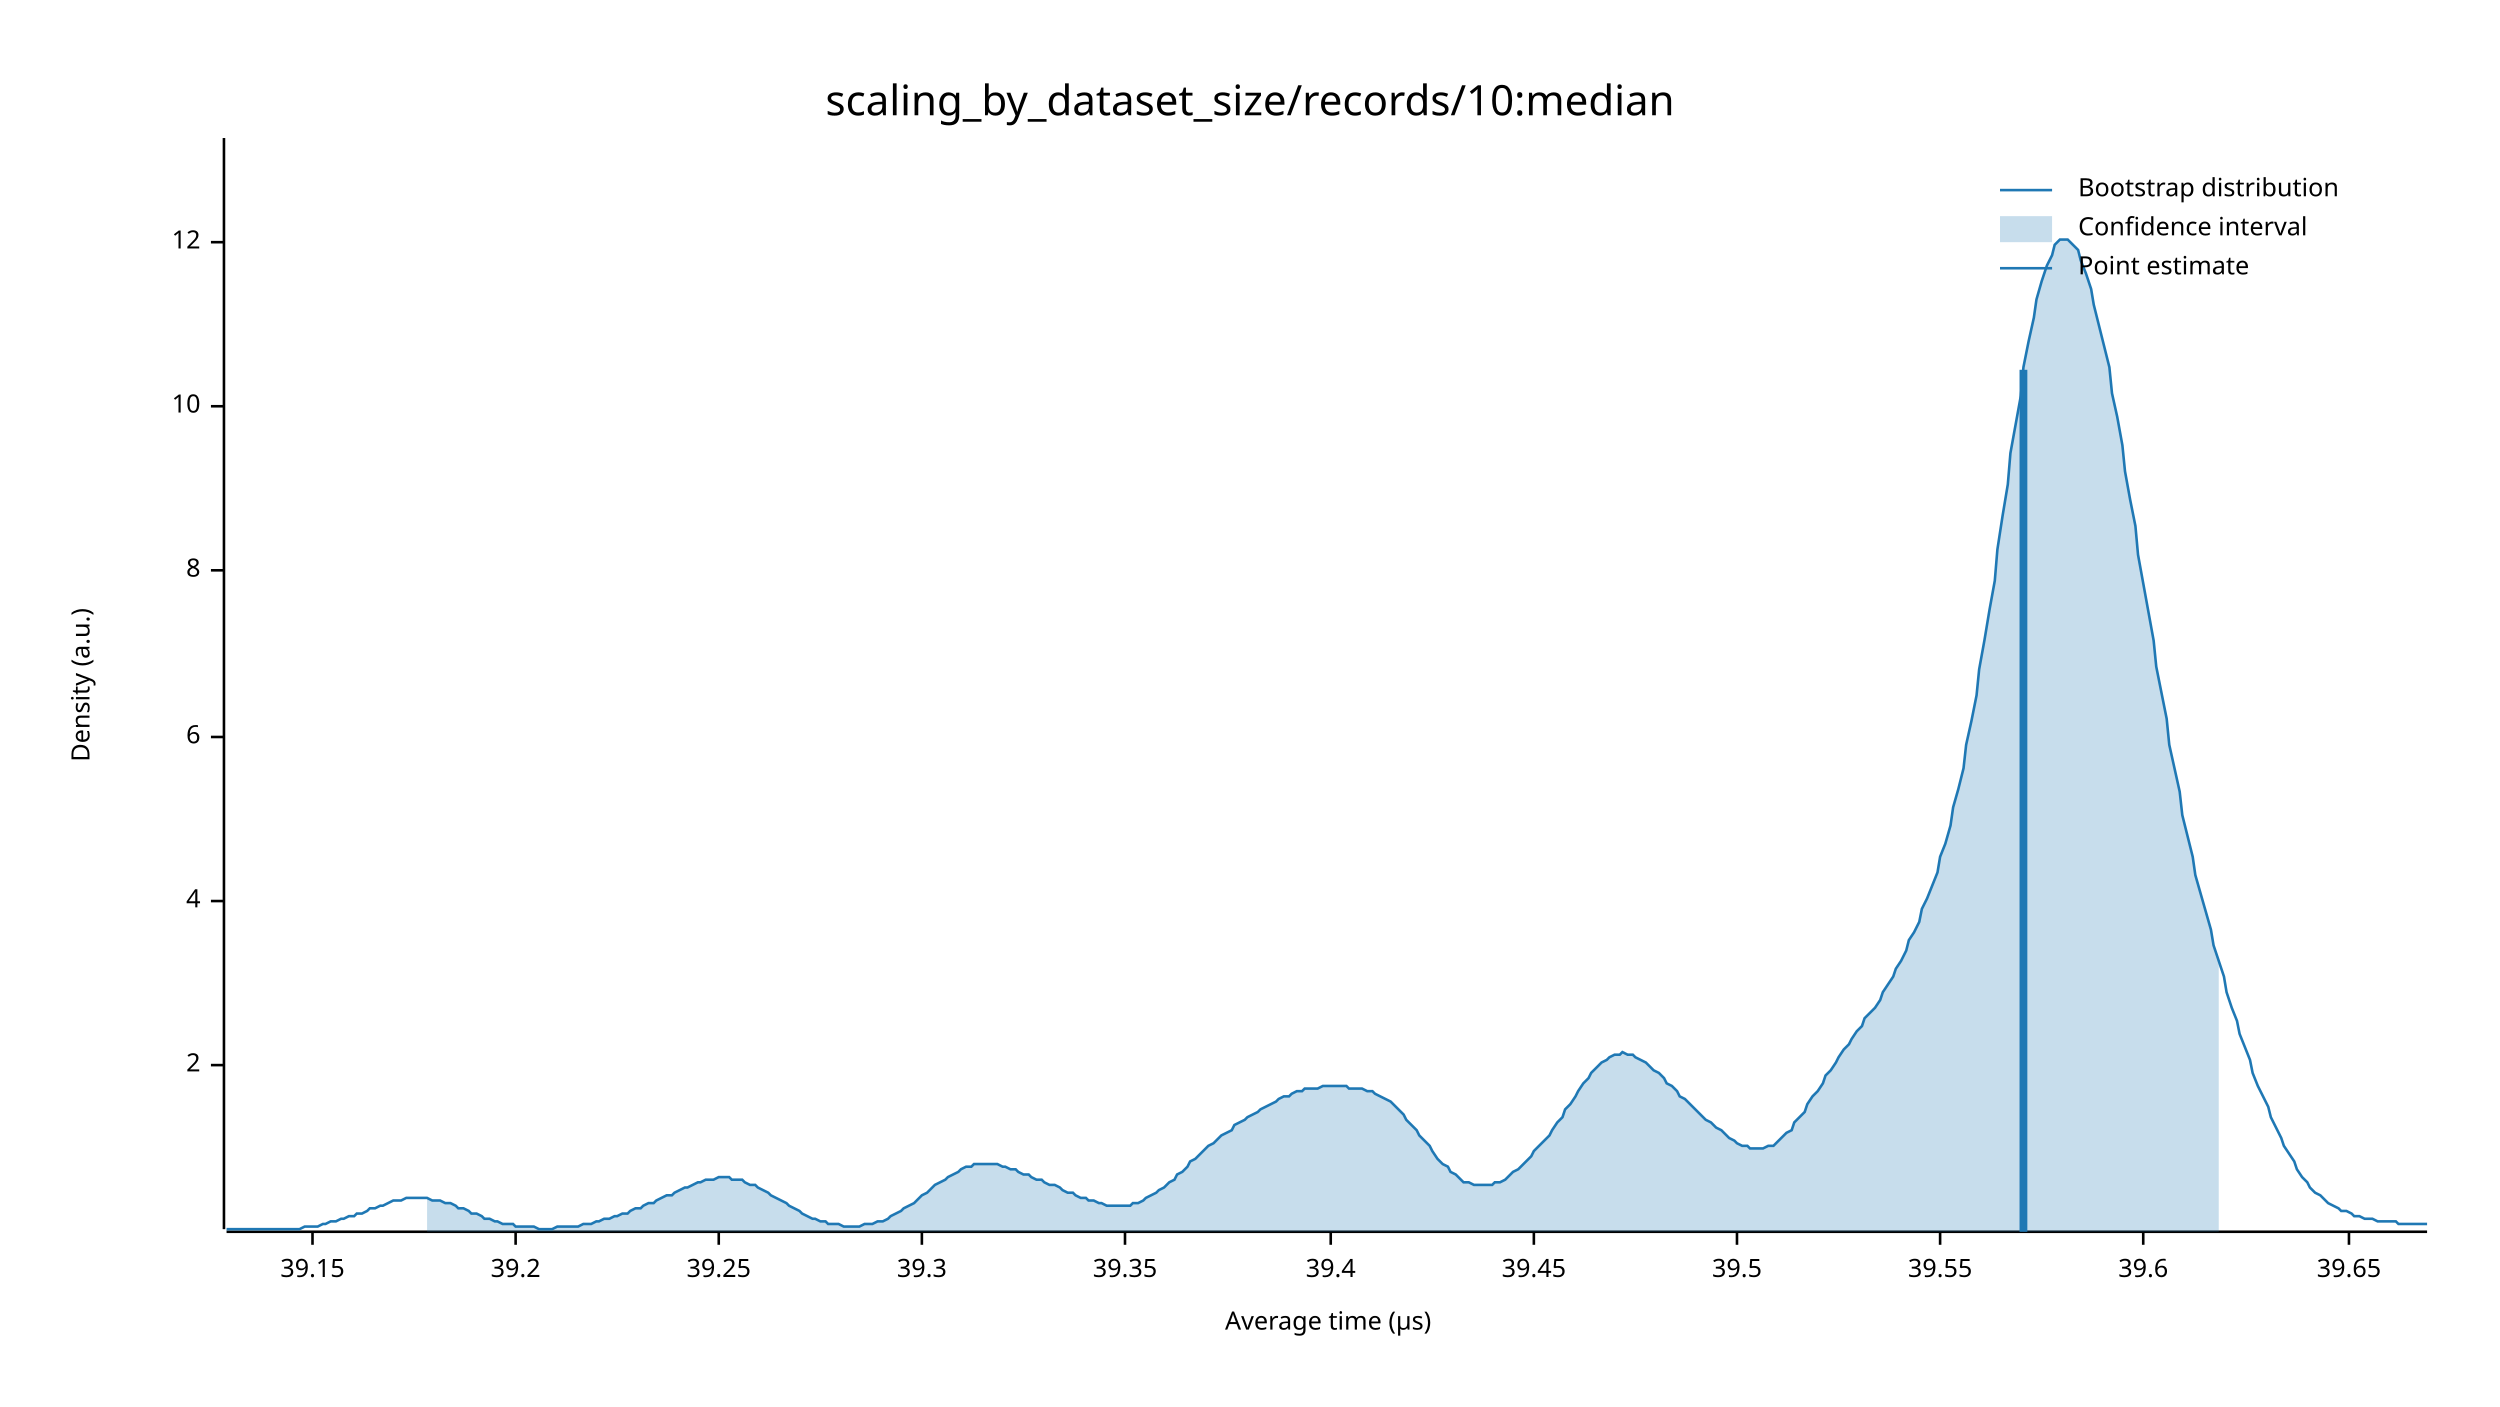
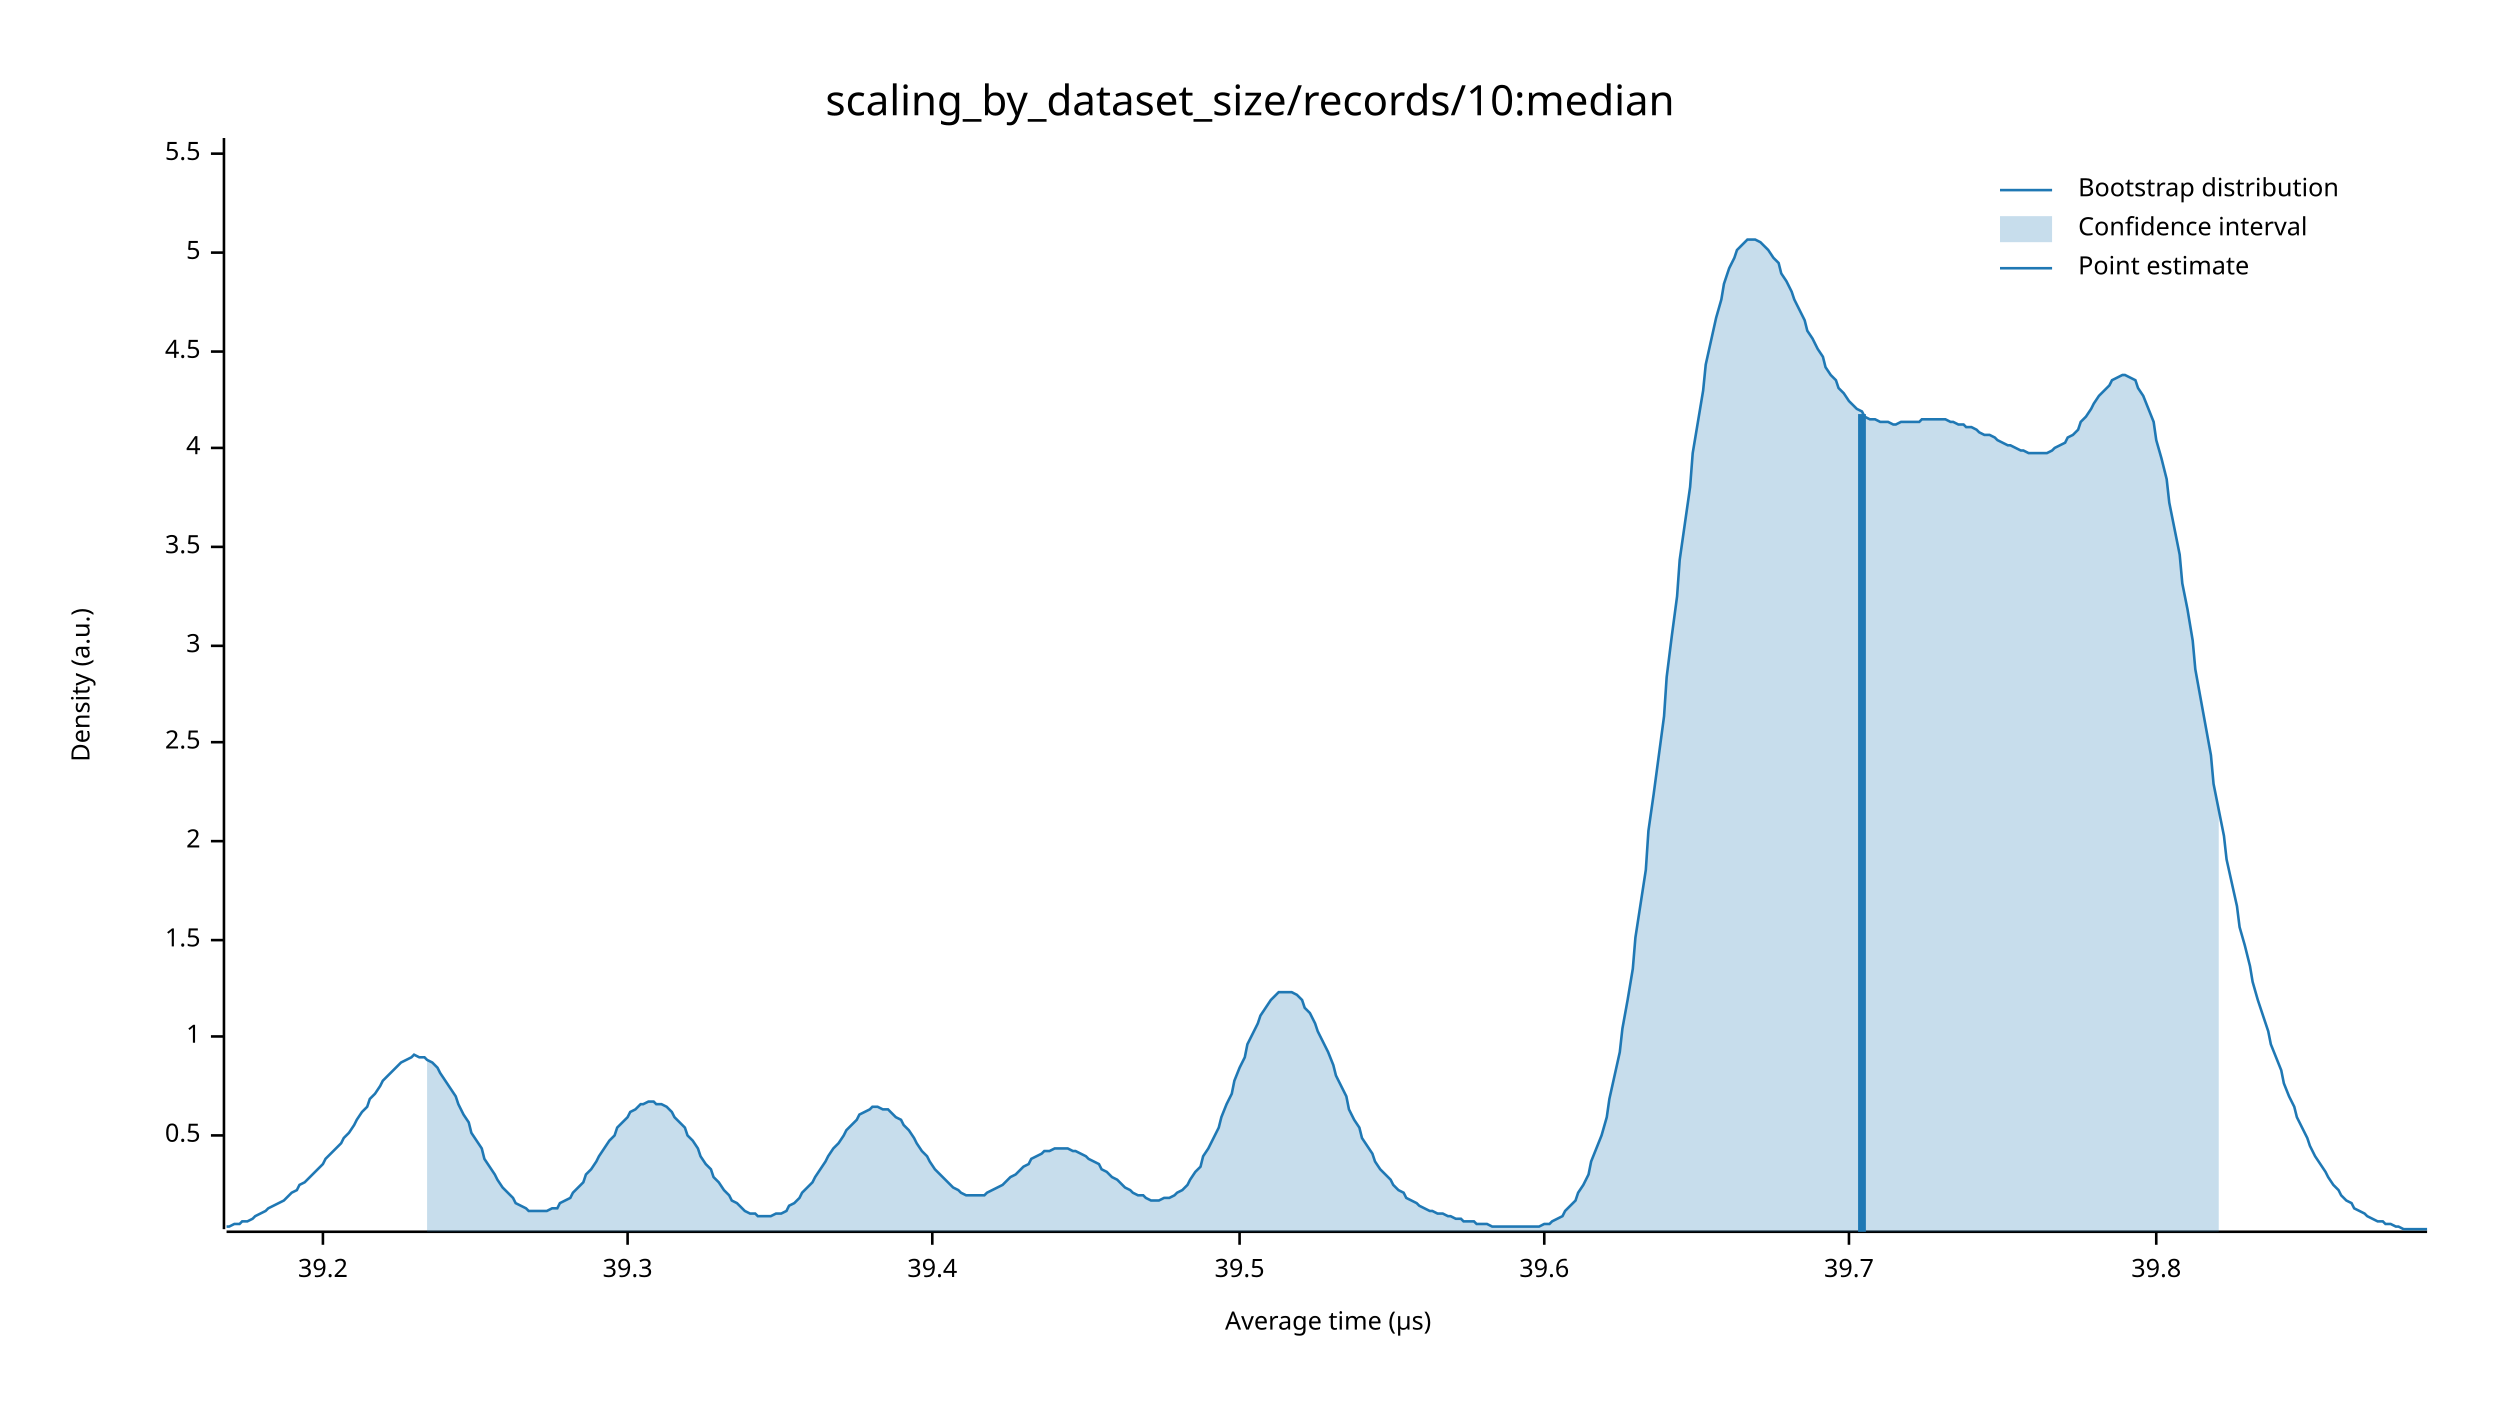
<svg xmlns="http://www.w3.org/2000/svg" width="960" height="540" viewBox="0 0 960 540">
  <text x="480" y="32" dy="0.76em" text-anchor="middle" font-family="sans-serif" font-size="16.129" opacity="1" fill="#000000">
scaling_by_dataset_size/records/10:median
</text>
  <text x="27" y="263" dy="0.76em" text-anchor="middle" font-family="sans-serif" font-size="9.677" opacity="1" fill="#000000" transform="rotate(270, 27, 263)">
Density (a.u.)
</text>
  <text x="510" y="513" dy="-0.5ex" text-anchor="middle" font-family="sans-serif" font-size="9.677" opacity="1" fill="#000000">
Average time (µs)
</text>
  <polyline fill="none" opacity="1" stroke="#000000" stroke-width="1" points="86,53 86,472 " />
-   <text x="77" y="409" dy="0.5ex" text-anchor="end" font-family="sans-serif" font-size="9.677" opacity="1" fill="#000000">
+   <text x="77" y="436" dy="0.5ex" text-anchor="end" font-family="sans-serif" font-size="9.677" opacity="1" fill="#000000">
+ 0.5
+ </text>
+   <polyline fill="none" opacity="1" stroke="#000000" stroke-width="1" points="81,436 86,436 " />
+   <text x="77" y="398" dy="0.5ex" text-anchor="end" font-family="sans-serif" font-size="9.677" opacity="1" fill="#000000">
+ 1
+ </text>
+   <polyline fill="none" opacity="1" stroke="#000000" stroke-width="1" points="81,398 86,398 " />
+   <text x="77" y="361" dy="0.5ex" text-anchor="end" font-family="sans-serif" font-size="9.677" opacity="1" fill="#000000">
+ 1.5
+ </text>
+   <polyline fill="none" opacity="1" stroke="#000000" stroke-width="1" points="81,361 86,361 " />
+   <text x="77" y="323" dy="0.5ex" text-anchor="end" font-family="sans-serif" font-size="9.677" opacity="1" fill="#000000">
2
</text>
-   <polyline fill="none" opacity="1" stroke="#000000" stroke-width="1" points="81,409 86,409 " />
-   <text x="77" y="346" dy="0.5ex" text-anchor="end" font-family="sans-serif" font-size="9.677" opacity="1" fill="#000000">
+   <polyline fill="none" opacity="1" stroke="#000000" stroke-width="1" points="81,323 86,323 " />
+   <text x="77" y="285" dy="0.5ex" text-anchor="end" font-family="sans-serif" font-size="9.677" opacity="1" fill="#000000">
+ 2.5
+ </text>
+   <polyline fill="none" opacity="1" stroke="#000000" stroke-width="1" points="81,285 86,285 " />
+   <text x="77" y="248" dy="0.5ex" text-anchor="end" font-family="sans-serif" font-size="9.677" opacity="1" fill="#000000">
+ 3
+ </text>
+   <polyline fill="none" opacity="1" stroke="#000000" stroke-width="1" points="81,248 86,248 " />
+   <text x="77" y="210" dy="0.5ex" text-anchor="end" font-family="sans-serif" font-size="9.677" opacity="1" fill="#000000">
+ 3.5
+ </text>
+   <polyline fill="none" opacity="1" stroke="#000000" stroke-width="1" points="81,210 86,210 " />
+   <text x="77" y="172" dy="0.5ex" text-anchor="end" font-family="sans-serif" font-size="9.677" opacity="1" fill="#000000">
4
</text>
-   <polyline fill="none" opacity="1" stroke="#000000" stroke-width="1" points="81,346 86,346 " />
-   <text x="77" y="283" dy="0.5ex" text-anchor="end" font-family="sans-serif" font-size="9.677" opacity="1" fill="#000000">
- 6
+   <polyline fill="none" opacity="1" stroke="#000000" stroke-width="1" points="81,172 86,172 " />
+   <text x="77" y="135" dy="0.5ex" text-anchor="end" font-family="sans-serif" font-size="9.677" opacity="1" fill="#000000">
+ 4.5
</text>
-   <polyline fill="none" opacity="1" stroke="#000000" stroke-width="1" points="81,283 86,283 " />
-   <text x="77" y="219" dy="0.5ex" text-anchor="end" font-family="sans-serif" font-size="9.677" opacity="1" fill="#000000">
- 8
+   <polyline fill="none" opacity="1" stroke="#000000" stroke-width="1" points="81,135 86,135 " />
+   <text x="77" y="97" dy="0.5ex" text-anchor="end" font-family="sans-serif" font-size="9.677" opacity="1" fill="#000000">
+ 5
</text>
-   <polyline fill="none" opacity="1" stroke="#000000" stroke-width="1" points="81,219 86,219 " />
-   <text x="77" y="156" dy="0.5ex" text-anchor="end" font-family="sans-serif" font-size="9.677" opacity="1" fill="#000000">
- 10
+   <polyline fill="none" opacity="1" stroke="#000000" stroke-width="1" points="81,97 86,97 " />
+   <text x="77" y="59" dy="0.5ex" text-anchor="end" font-family="sans-serif" font-size="9.677" opacity="1" fill="#000000">
+ 5.5
</text>
-   <polyline fill="none" opacity="1" stroke="#000000" stroke-width="1" points="81,156 86,156 " />
-   <text x="77" y="93" dy="0.5ex" text-anchor="end" font-family="sans-serif" font-size="9.677" opacity="1" fill="#000000">
- 12
- </text>
-   <polyline fill="none" opacity="1" stroke="#000000" stroke-width="1" points="81,93 86,93 " />
+   <polyline fill="none" opacity="1" stroke="#000000" stroke-width="1" points="81,59 86,59 " />
  <polyline fill="none" opacity="1" stroke="#000000" stroke-width="1" points="87,473 932,473 " />
-   <text x="120" y="483" dy="0.76em" text-anchor="middle" font-family="sans-serif" font-size="9.677" opacity="1" fill="#000000">
- 39.15
- </text>
-   <polyline fill="none" opacity="1" stroke="#000000" stroke-width="1" points="120,473 120,478 " />
-   <text x="198" y="483" dy="0.76em" text-anchor="middle" font-family="sans-serif" font-size="9.677" opacity="1" fill="#000000">
+   <text x="124" y="483" dy="0.76em" text-anchor="middle" font-family="sans-serif" font-size="9.677" opacity="1" fill="#000000">
39.2
</text>
-   <polyline fill="none" opacity="1" stroke="#000000" stroke-width="1" points="198,473 198,478 " />
-   <text x="276" y="483" dy="0.76em" text-anchor="middle" font-family="sans-serif" font-size="9.677" opacity="1" fill="#000000">
- 39.25
- </text>
-   <polyline fill="none" opacity="1" stroke="#000000" stroke-width="1" points="276,473 276,478 " />
-   <text x="354" y="483" dy="0.76em" text-anchor="middle" font-family="sans-serif" font-size="9.677" opacity="1" fill="#000000">
+   <polyline fill="none" opacity="1" stroke="#000000" stroke-width="1" points="124,473 124,478 " />
+   <text x="241" y="483" dy="0.76em" text-anchor="middle" font-family="sans-serif" font-size="9.677" opacity="1" fill="#000000">
39.3
</text>
-   <polyline fill="none" opacity="1" stroke="#000000" stroke-width="1" points="354,473 354,478 " />
-   <text x="432" y="483" dy="0.76em" text-anchor="middle" font-family="sans-serif" font-size="9.677" opacity="1" fill="#000000">
- 39.35
- </text>
-   <polyline fill="none" opacity="1" stroke="#000000" stroke-width="1" points="432,473 432,478 " />
-   <text x="511" y="483" dy="0.76em" text-anchor="middle" font-family="sans-serif" font-size="9.677" opacity="1" fill="#000000">
+   <polyline fill="none" opacity="1" stroke="#000000" stroke-width="1" points="241,473 241,478 " />
+   <text x="358" y="483" dy="0.76em" text-anchor="middle" font-family="sans-serif" font-size="9.677" opacity="1" fill="#000000">
39.4
</text>
-   <polyline fill="none" opacity="1" stroke="#000000" stroke-width="1" points="511,473 511,478 " />
-   <text x="589" y="483" dy="0.76em" text-anchor="middle" font-family="sans-serif" font-size="9.677" opacity="1" fill="#000000">
- 39.45
- </text>
-   <polyline fill="none" opacity="1" stroke="#000000" stroke-width="1" points="589,473 589,478 " />
-   <text x="667" y="483" dy="0.76em" text-anchor="middle" font-family="sans-serif" font-size="9.677" opacity="1" fill="#000000">
+   <polyline fill="none" opacity="1" stroke="#000000" stroke-width="1" points="358,473 358,478 " />
+   <text x="476" y="483" dy="0.76em" text-anchor="middle" font-family="sans-serif" font-size="9.677" opacity="1" fill="#000000">
39.5
</text>
-   <polyline fill="none" opacity="1" stroke="#000000" stroke-width="1" points="667,473 667,478 " />
-   <text x="745" y="483" dy="0.76em" text-anchor="middle" font-family="sans-serif" font-size="9.677" opacity="1" fill="#000000">
- 39.55
- </text>
-   <polyline fill="none" opacity="1" stroke="#000000" stroke-width="1" points="745,473 745,478 " />
-   <text x="823" y="483" dy="0.76em" text-anchor="middle" font-family="sans-serif" font-size="9.677" opacity="1" fill="#000000">
+   <polyline fill="none" opacity="1" stroke="#000000" stroke-width="1" points="476,473 476,478 " />
+   <text x="593" y="483" dy="0.76em" text-anchor="middle" font-family="sans-serif" font-size="9.677" opacity="1" fill="#000000">
39.6
</text>
-   <polyline fill="none" opacity="1" stroke="#000000" stroke-width="1" points="823,473 823,478 " />
-   <text x="902" y="483" dy="0.76em" text-anchor="middle" font-family="sans-serif" font-size="9.677" opacity="1" fill="#000000">
- 39.65
+   <polyline fill="none" opacity="1" stroke="#000000" stroke-width="1" points="593,473 593,478 " />
+   <text x="710" y="483" dy="0.76em" text-anchor="middle" font-family="sans-serif" font-size="9.677" opacity="1" fill="#000000">
+ 39.7
</text>
-   <polyline fill="none" opacity="1" stroke="#000000" stroke-width="1" points="902,473 902,478 " />
-   <polyline fill="none" opacity="1" stroke="#1F78B4" stroke-width="1" points="87,472 88,472 90,472 92,472 93,472 95,472 97,472 98,472 100,472 102,472 103,472 105,472 107,472 109,472 110,472 112,472 114,472 115,472 117,471 119,471 120,471 122,471 124,470 125,470 127,469 129,469 131,468 132,468 134,467 136,467 137,466 139,466 141,465 142,464 144,464 146,463 147,463 149,462 151,461 153,461 154,461 156,460 158,460 159,460 161,460 163,460 164,460 166,461 168,461 169,461 171,462 173,462 175,463 176,464 178,464 180,465 181,466 183,466 185,467 186,468 188,468 190,469 191,469 193,470 195,470 197,470 198,471 200,471 202,471 203,471 205,471 207,472 208,472 210,472 212,472 214,471 215,471 217,471 219,471 220,471 222,471 224,470 225,470 227,470 229,469 230,469 232,468 234,468 236,467 237,467 239,466 241,466 242,465 244,464 246,464 247,463 249,462 251,462 252,461 254,460 256,459 258,459 259,458 261,457 263,456 264,456 266,455 268,454 269,454 271,453 273,453 274,453 276,452 278,452 280,452 281,453 283,453 285,453 286,454 288,455 290,455 291,456 293,457 295,458 296,459 298,460 300,461 302,462 303,463 305,464 307,465 308,466 310,467 312,468 313,468 315,469 317,469 318,470 320,470 322,470 324,471 325,471 327,471 329,471 330,471 332,470 334,470 335,470 337,469 339,469 341,468 342,467 344,466 346,465 347,464 349,463 351,462 352,461 354,459 356,458 357,457 359,455 361,454 363,453 364,452 366,451 368,450 369,449 371,448 373,448 374,447 376,447 378,447 379,447 381,447 383,447 385,448 386,448 388,449 390,449 391,450 393,451 395,451 396,452 398,453 400,453 401,454 403,455 405,455 407,456 408,457 410,458 412,458 413,459 415,460 417,460 418,461 420,461 422,462 423,462 425,463 427,463 429,463 430,463 432,463 434,463 435,462 437,462 439,461 440,460 442,459 444,458 445,457 447,456 449,454 451,453 452,451 454,450 456,448 457,446 459,445 461,443 462,442 464,440 466,439 468,437 469,436 471,435 473,434 474,432 476,431 478,430 479,429 481,428 483,427 484,426 486,425 488,424 490,423 491,422 493,421 495,421 496,420 498,419 500,419 501,418 503,418 505,418 506,418 508,417 510,417 512,417 513,417 515,417 517,417 518,418 520,418 522,418 523,418 525,419 527,419 528,420 530,421 532,422 534,423 535,424 537,426 539,428 540,430 542,432 544,434 545,436 547,438 549,440 550,442 552,445 554,447 556,448 557,450 559,451 561,453 562,454 564,454 566,455 567,455 569,455 571,455 573,455 574,454 576,454 578,453 579,452 581,450 583,449 584,448 586,446 588,444 589,442 591,440 593,438 595,436 596,434 598,431 600,429 601,426 603,424 605,421 606,419 608,416 610,414 611,412 613,410 615,408 617,407 618,406 620,405 622,405 623,404 625,405 627,405 628,406 630,407 632,408 633,409 635,411 637,412 639,414 640,416 642,417 644,419 645,421 647,422 649,424 650,425 652,427 654,429 655,430 657,431 659,433 661,434 662,435 664,437 666,438 667,439 669,440 671,440 672,441 674,441 676,441 677,441 679,440 681,440 683,438 684,437 686,435 688,434 689,431 691,429 693,427 694,424 696,421 698,419 700,416 701,413 703,411 705,408 706,406 708,403 710,401 711,399 713,396 715,394 716,391 718,389 720,387 722,384 723,381 725,378 727,375 728,372 730,369 732,365 733,361 735,358 737,354 738,349 740,345 742,340 744,335 745,329 747,324 749,317 750,310 752,303 754,295 755,286 757,277 759,267 760,257 762,246 764,234 766,223 767,211 769,198 771,186 772,174 774,163 776,152 777,141 779,131 781,122 782,115 784,108 786,102 788,98 789,94 791,92 793,92 794,92 796,94 798,96 799,100 801,105 803,111 804,117 806,125 808,133 810,141 811,151 813,160 815,171 816,181 818,192 820,202 821,213 823,224 825,235 827,246 828,256 830,266 832,276 833,286 835,295 837,304 838,313 840,321 842,329 843,336 845,343 847,350 849,357 850,363 852,369 854,375 855,381 857,387 859,392 860,397 862,402 864,407 865,412 867,417 869,421 871,425 872,429 874,433 876,437 877,440 879,443 881,446 882,449 884,452 886,454 887,456 889,458 891,459 893,461 894,462 896,463 898,464 899,465 901,465 903,466 904,467 906,467 908,468 909,468 911,468 913,469 915,469 916,469 918,469 920,469 921,470 923,470 925,470 926,470 928,470 930,470 932,470 " />
-   <polygon opacity="0.25" fill="#1F78B4" points="164,460 166,461 168,461 169,461 171,462 173,462 175,463 176,464 178,464 180,465 181,466 183,466 185,467 186,468 188,468 190,469 191,469 193,470 195,470 197,470 198,471 200,471 202,471 203,471 205,471 207,472 208,472 210,472 212,472 214,471 215,471 217,471 219,471 220,471 222,471 224,470 225,470 227,470 229,469 230,469 232,468 234,468 236,467 237,467 239,466 241,466 242,465 244,464 246,464 247,463 249,462 251,462 252,461 254,460 256,459 258,459 259,458 261,457 263,456 264,456 266,455 268,454 269,454 271,453 273,453 274,453 276,452 278,452 280,452 281,453 283,453 285,453 286,454 288,455 290,455 291,456 293,457 295,458 296,459 298,460 300,461 302,462 303,463 305,464 307,465 308,466 310,467 312,468 313,468 315,469 317,469 318,470 320,470 322,470 324,471 325,471 327,471 329,471 330,471 332,470 334,470 335,470 337,469 339,469 341,468 342,467 344,466 346,465 347,464 349,463 351,462 352,461 354,459 356,458 357,457 359,455 361,454 363,453 364,452 366,451 368,450 369,449 371,448 373,448 374,447 376,447 378,447 379,447 381,447 383,447 385,448 386,448 388,449 390,449 391,450 393,451 395,451 396,452 398,453 400,453 401,454 403,455 405,455 407,456 408,457 410,458 412,458 413,459 415,460 417,460 418,461 420,461 422,462 423,462 425,463 427,463 429,463 430,463 432,463 434,463 435,462 437,462 439,461 440,460 442,459 444,458 445,457 447,456 449,454 451,453 452,451 454,450 456,448 457,446 459,445 461,443 462,442 464,440 466,439 468,437 469,436 471,435 473,434 474,432 476,431 478,430 479,429 481,428 483,427 484,426 486,425 488,424 490,423 491,422 493,421 495,421 496,420 498,419 500,419 501,418 503,418 505,418 506,418 508,417 510,417 512,417 513,417 515,417 517,417 518,418 520,418 522,418 523,418 525,419 527,419 528,420 530,421 532,422 534,423 535,424 537,426 539,428 540,430 542,432 544,434 545,436 547,438 549,440 550,442 552,445 554,447 556,448 557,450 559,451 561,453 562,454 564,454 566,455 567,455 569,455 571,455 573,455 574,454 576,454 578,453 579,452 581,450 583,449 584,448 586,446 588,444 589,442 591,440 593,438 595,436 596,434 598,431 600,429 601,426 603,424 605,421 606,419 608,416 610,414 611,412 613,410 615,408 617,407 618,406 620,405 622,405 623,404 625,405 627,405 628,406 630,407 632,408 633,409 635,411 637,412 639,414 640,416 642,417 644,419 645,421 647,422 649,424 650,425 652,427 654,429 655,430 657,431 659,433 661,434 662,435 664,437 666,438 667,439 669,440 671,440 672,441 674,441 676,441 677,441 679,440 681,440 683,438 684,437 686,435 688,434 689,431 691,429 693,427 694,424 696,421 698,419 700,416 701,413 703,411 705,408 706,406 708,403 710,401 711,399 713,396 715,394 716,391 718,389 720,387 722,384 723,381 725,378 727,375 728,372 730,369 732,365 733,361 735,358 737,354 738,349 740,345 742,340 744,335 745,329 747,324 749,317 750,310 752,303 754,295 755,286 757,277 759,267 760,257 762,246 764,234 766,223 767,211 769,198 771,186 772,174 774,163 776,152 777,141 779,131 781,122 782,115 784,108 786,102 788,98 789,94 791,92 793,92 794,92 796,94 798,96 799,100 801,105 803,111 804,117 806,125 808,133 810,141 811,151 813,160 815,171 816,181 818,192 820,202 821,213 823,224 825,235 827,246 828,256 830,266 832,276 833,286 835,295 837,304 838,313 840,321 842,329 843,336 845,343 847,350 849,357 850,363 852,369 852,473 164,473 " />
-   <polyline fill="none" opacity="1" stroke="#1F78B4" stroke-width="3" points="777,473 777,142 " />
+   <polyline fill="none" opacity="1" stroke="#000000" stroke-width="1" points="710,473 710,478 " />
+   <text x="828" y="483" dy="0.76em" text-anchor="middle" font-family="sans-serif" font-size="9.677" opacity="1" fill="#000000">
+ 39.8
+ </text>
+   <polyline fill="none" opacity="1" stroke="#000000" stroke-width="1" points="828,473 828,478 " />
+   <polyline fill="none" opacity="1" stroke="#1F78B4" stroke-width="1" points="87,471 88,471 90,470 92,470 93,469 95,469 97,468 98,467 100,466 102,465 103,464 105,463 107,462 109,461 110,460 112,458 114,457 115,455 117,454 119,452 120,451 122,449 124,447 125,445 127,443 129,441 131,439 132,437 134,435 136,432 137,430 139,427 141,425 142,422 144,420 146,417 147,415 149,413 151,411 153,409 154,408 156,407 158,406 159,405 161,406 163,406 164,407 166,408 168,410 169,412 171,415 173,418 175,421 176,424 178,428 180,431 181,435 183,438 185,441 186,445 188,448 190,451 191,453 193,456 195,458 197,460 198,462 200,463 202,464 203,465 205,465 207,465 208,465 210,465 212,464 214,464 215,462 217,461 219,460 220,458 222,456 224,454 225,451 227,449 229,446 230,444 232,441 234,438 236,436 237,433 239,431 241,429 242,427 244,426 246,424 247,424 249,423 251,423 252,424 254,424 256,425 258,427 259,429 261,431 263,433 264,436 266,438 268,441 269,444 271,447 273,449 274,452 276,454 278,457 280,459 281,461 283,462 285,464 286,465 288,466 290,466 291,467 293,467 295,467 296,467 298,466 300,466 302,465 303,463 305,462 307,460 308,458 310,456 312,454 313,452 315,449 317,446 318,444 320,441 322,439 324,436 325,434 327,432 329,430 330,428 332,427 334,426 335,425 337,425 339,426 341,426 342,427 344,429 346,430 347,432 349,434 351,437 352,439 354,442 356,444 357,446 359,449 361,451 363,453 364,454 366,456 368,457 369,458 371,459 373,459 374,459 376,459 378,459 379,458 381,457 383,456 385,455 386,454 388,452 390,451 391,450 393,448 395,447 396,445 398,444 400,443 401,442 403,442 405,441 407,441 408,441 410,441 412,442 413,442 415,443 417,444 418,445 420,446 422,447 423,449 425,450 427,452 429,453 430,454 432,456 434,457 435,458 437,459 439,459 440,460 442,461 444,461 445,461 447,460 449,460 451,459 452,458 454,457 456,455 457,453 459,450 461,448 462,444 464,441 466,437 468,433 469,429 471,424 473,420 474,415 476,410 478,406 479,401 481,397 483,393 484,390 486,387 488,384 490,382 491,381 493,381 495,381 496,381 498,382 500,384 501,387 503,389 505,393 506,396 508,400 510,404 512,409 513,413 515,417 517,421 518,426 520,430 522,433 523,437 525,440 527,443 528,446 530,449 532,451 534,453 535,455 537,457 539,458 540,460 542,461 544,462 545,463 547,464 549,465 550,465 552,466 554,466 556,467 557,467 559,468 561,468 562,469 564,469 566,469 567,470 569,470 571,470 573,471 574,471 576,471 578,471 579,471 581,471 583,471 584,471 586,471 588,471 589,471 591,471 593,470 595,470 596,469 598,468 600,467 601,465 603,463 605,461 606,458 608,455 610,451 611,446 613,441 615,436 617,429 618,422 620,413 622,404 623,395 625,384 627,372 628,360 630,347 632,334 633,319 635,305 637,290 639,275 640,260 642,244 644,229 645,215 647,201 649,187 650,174 652,162 654,150 655,140 657,131 659,122 661,115 662,109 664,103 666,99 667,96 669,94 671,92 672,92 674,92 676,93 677,94 679,96 681,99 683,101 684,105 686,108 688,112 689,115 691,119 693,123 694,127 696,130 698,134 700,137 701,141 703,144 705,146 706,149 708,151 710,154 711,155 713,157 715,158 716,160 718,161 720,161 722,162 723,162 725,162 727,163 728,163 730,162 732,162 733,162 735,162 737,162 738,161 740,161 742,161 744,161 745,161 747,161 749,162 750,162 752,163 754,163 755,164 757,164 759,165 760,166 762,167 764,167 766,168 767,169 769,170 771,171 772,171 774,172 776,173 777,173 779,174 781,174 782,174 784,174 786,174 788,173 789,172 791,171 793,170 794,168 796,167 798,165 799,162 801,160 803,157 804,155 806,152 808,150 810,148 811,146 813,145 815,144 816,144 818,145 820,146 821,149 823,152 825,157 827,162 828,169 830,176 832,184 833,193 835,203 837,213 838,224 840,234 842,246 843,257 845,268 847,279 849,290 850,301 852,311 854,321 855,330 857,339 859,348 860,356 862,363 864,371 865,377 867,384 869,390 871,396 872,401 874,406 876,411 877,416 879,421 881,425 882,429 884,433 886,437 887,440 889,444 891,447 893,450 894,452 896,455 898,457 899,459 901,461 903,462 904,464 906,465 908,466 909,467 911,468 913,469 915,469 916,470 918,470 920,471 921,471 923,472 925,472 926,472 928,472 930,472 932,472 " />
+   <polygon opacity="0.25" fill="#1F78B4" points="164,407 166,408 168,410 169,412 171,415 173,418 175,421 176,424 178,428 180,431 181,435 183,438 185,441 186,445 188,448 190,451 191,453 193,456 195,458 197,460 198,462 200,463 202,464 203,465 205,465 207,465 208,465 210,465 212,464 214,464 215,462 217,461 219,460 220,458 222,456 224,454 225,451 227,449 229,446 230,444 232,441 234,438 236,436 237,433 239,431 241,429 242,427 244,426 246,424 247,424 249,423 251,423 252,424 254,424 256,425 258,427 259,429 261,431 263,433 264,436 266,438 268,441 269,444 271,447 273,449 274,452 276,454 278,457 280,459 281,461 283,462 285,464 286,465 288,466 290,466 291,467 293,467 295,467 296,467 298,466 300,466 302,465 303,463 305,462 307,460 308,458 310,456 312,454 313,452 315,449 317,446 318,444 320,441 322,439 324,436 325,434 327,432 329,430 330,428 332,427 334,426 335,425 337,425 339,426 341,426 342,427 344,429 346,430 347,432 349,434 351,437 352,439 354,442 356,444 357,446 359,449 361,451 363,453 364,454 366,456 368,457 369,458 371,459 373,459 374,459 376,459 378,459 379,458 381,457 383,456 385,455 386,454 388,452 390,451 391,450 393,448 395,447 396,445 398,444 400,443 401,442 403,442 405,441 407,441 408,441 410,441 412,442 413,442 415,443 417,444 418,445 420,446 422,447 423,449 425,450 427,452 429,453 430,454 432,456 434,457 435,458 437,459 439,459 440,460 442,461 444,461 445,461 447,460 449,460 451,459 452,458 454,457 456,455 457,453 459,450 461,448 462,444 464,441 466,437 468,433 469,429 471,424 473,420 474,415 476,410 478,406 479,401 481,397 483,393 484,390 486,387 488,384 490,382 491,381 493,381 495,381 496,381 498,382 500,384 501,387 503,389 505,393 506,396 508,400 510,404 512,409 513,413 515,417 517,421 518,426 520,430 522,433 523,437 525,440 527,443 528,446 530,449 532,451 534,453 535,455 537,457 539,458 540,460 542,461 544,462 545,463 547,464 549,465 550,465 552,466 554,466 556,467 557,467 559,468 561,468 562,469 564,469 566,469 567,470 569,470 571,470 573,471 574,471 576,471 578,471 579,471 581,471 583,471 584,471 586,471 588,471 589,471 591,471 593,470 595,470 596,469 598,468 600,467 601,465 603,463 605,461 606,458 608,455 610,451 611,446 613,441 615,436 617,429 618,422 620,413 622,404 623,395 625,384 627,372 628,360 630,347 632,334 633,319 635,305 637,290 639,275 640,260 642,244 644,229 645,215 647,201 649,187 650,174 652,162 654,150 655,140 657,131 659,122 661,115 662,109 664,103 666,99 667,96 669,94 671,92 672,92 674,92 676,93 677,94 679,96 681,99 683,101 684,105 686,108 688,112 689,115 691,119 693,123 694,127 696,130 698,134 700,137 701,141 703,144 705,146 706,149 708,151 710,154 711,155 713,157 715,158 716,160 718,161 720,161 722,162 723,162 725,162 727,163 728,163 730,162 732,162 733,162 735,162 737,162 738,161 740,161 742,161 744,161 745,161 747,161 749,162 750,162 752,163 754,163 755,164 757,164 759,165 760,166 762,167 764,167 766,168 767,169 769,170 771,171 772,171 774,172 776,173 777,173 779,174 781,174 782,174 784,174 786,174 788,173 789,172 791,171 793,170 794,168 796,167 798,165 799,162 801,160 803,157 804,155 806,152 808,150 810,148 811,146 813,145 815,144 816,144 818,145 820,146 821,149 823,152 825,157 827,162 828,169 830,176 832,184 833,193 835,203 837,213 838,224 840,234 842,246 843,257 845,268 847,279 849,290 850,301 852,311 852,473 164,473 " />
+   <polyline fill="none" opacity="1" stroke="#1F78B4" stroke-width="3" points="715,473 715,159 " />
  <text x="798" y="68" dy="0.76em" text-anchor="start" font-family="sans-serif" font-size="9.677" opacity="1" fill="#000000">
Bootstrap distribution
</text>
  <text x="798" y="83" dy="0.76em" text-anchor="start" font-family="sans-serif" font-size="9.677" opacity="1" fill="#000000">
Confidence interval
</text>
  <text x="798" y="98" dy="0.76em" text-anchor="start" font-family="sans-serif" font-size="9.677" opacity="1" fill="#000000">
Point estimate
</text>
  <polyline fill="none" opacity="1" stroke="#1F78B4" stroke-width="1" points="768,73 788,73 " />
  <rect x="768" y="83" width="20" height="10" opacity="0.25" fill="#1F78B4" stroke="none" />
  <polyline fill="none" opacity="1" stroke="#1F78B4" stroke-width="1" points="768,103 788,103 " />
</svg>
